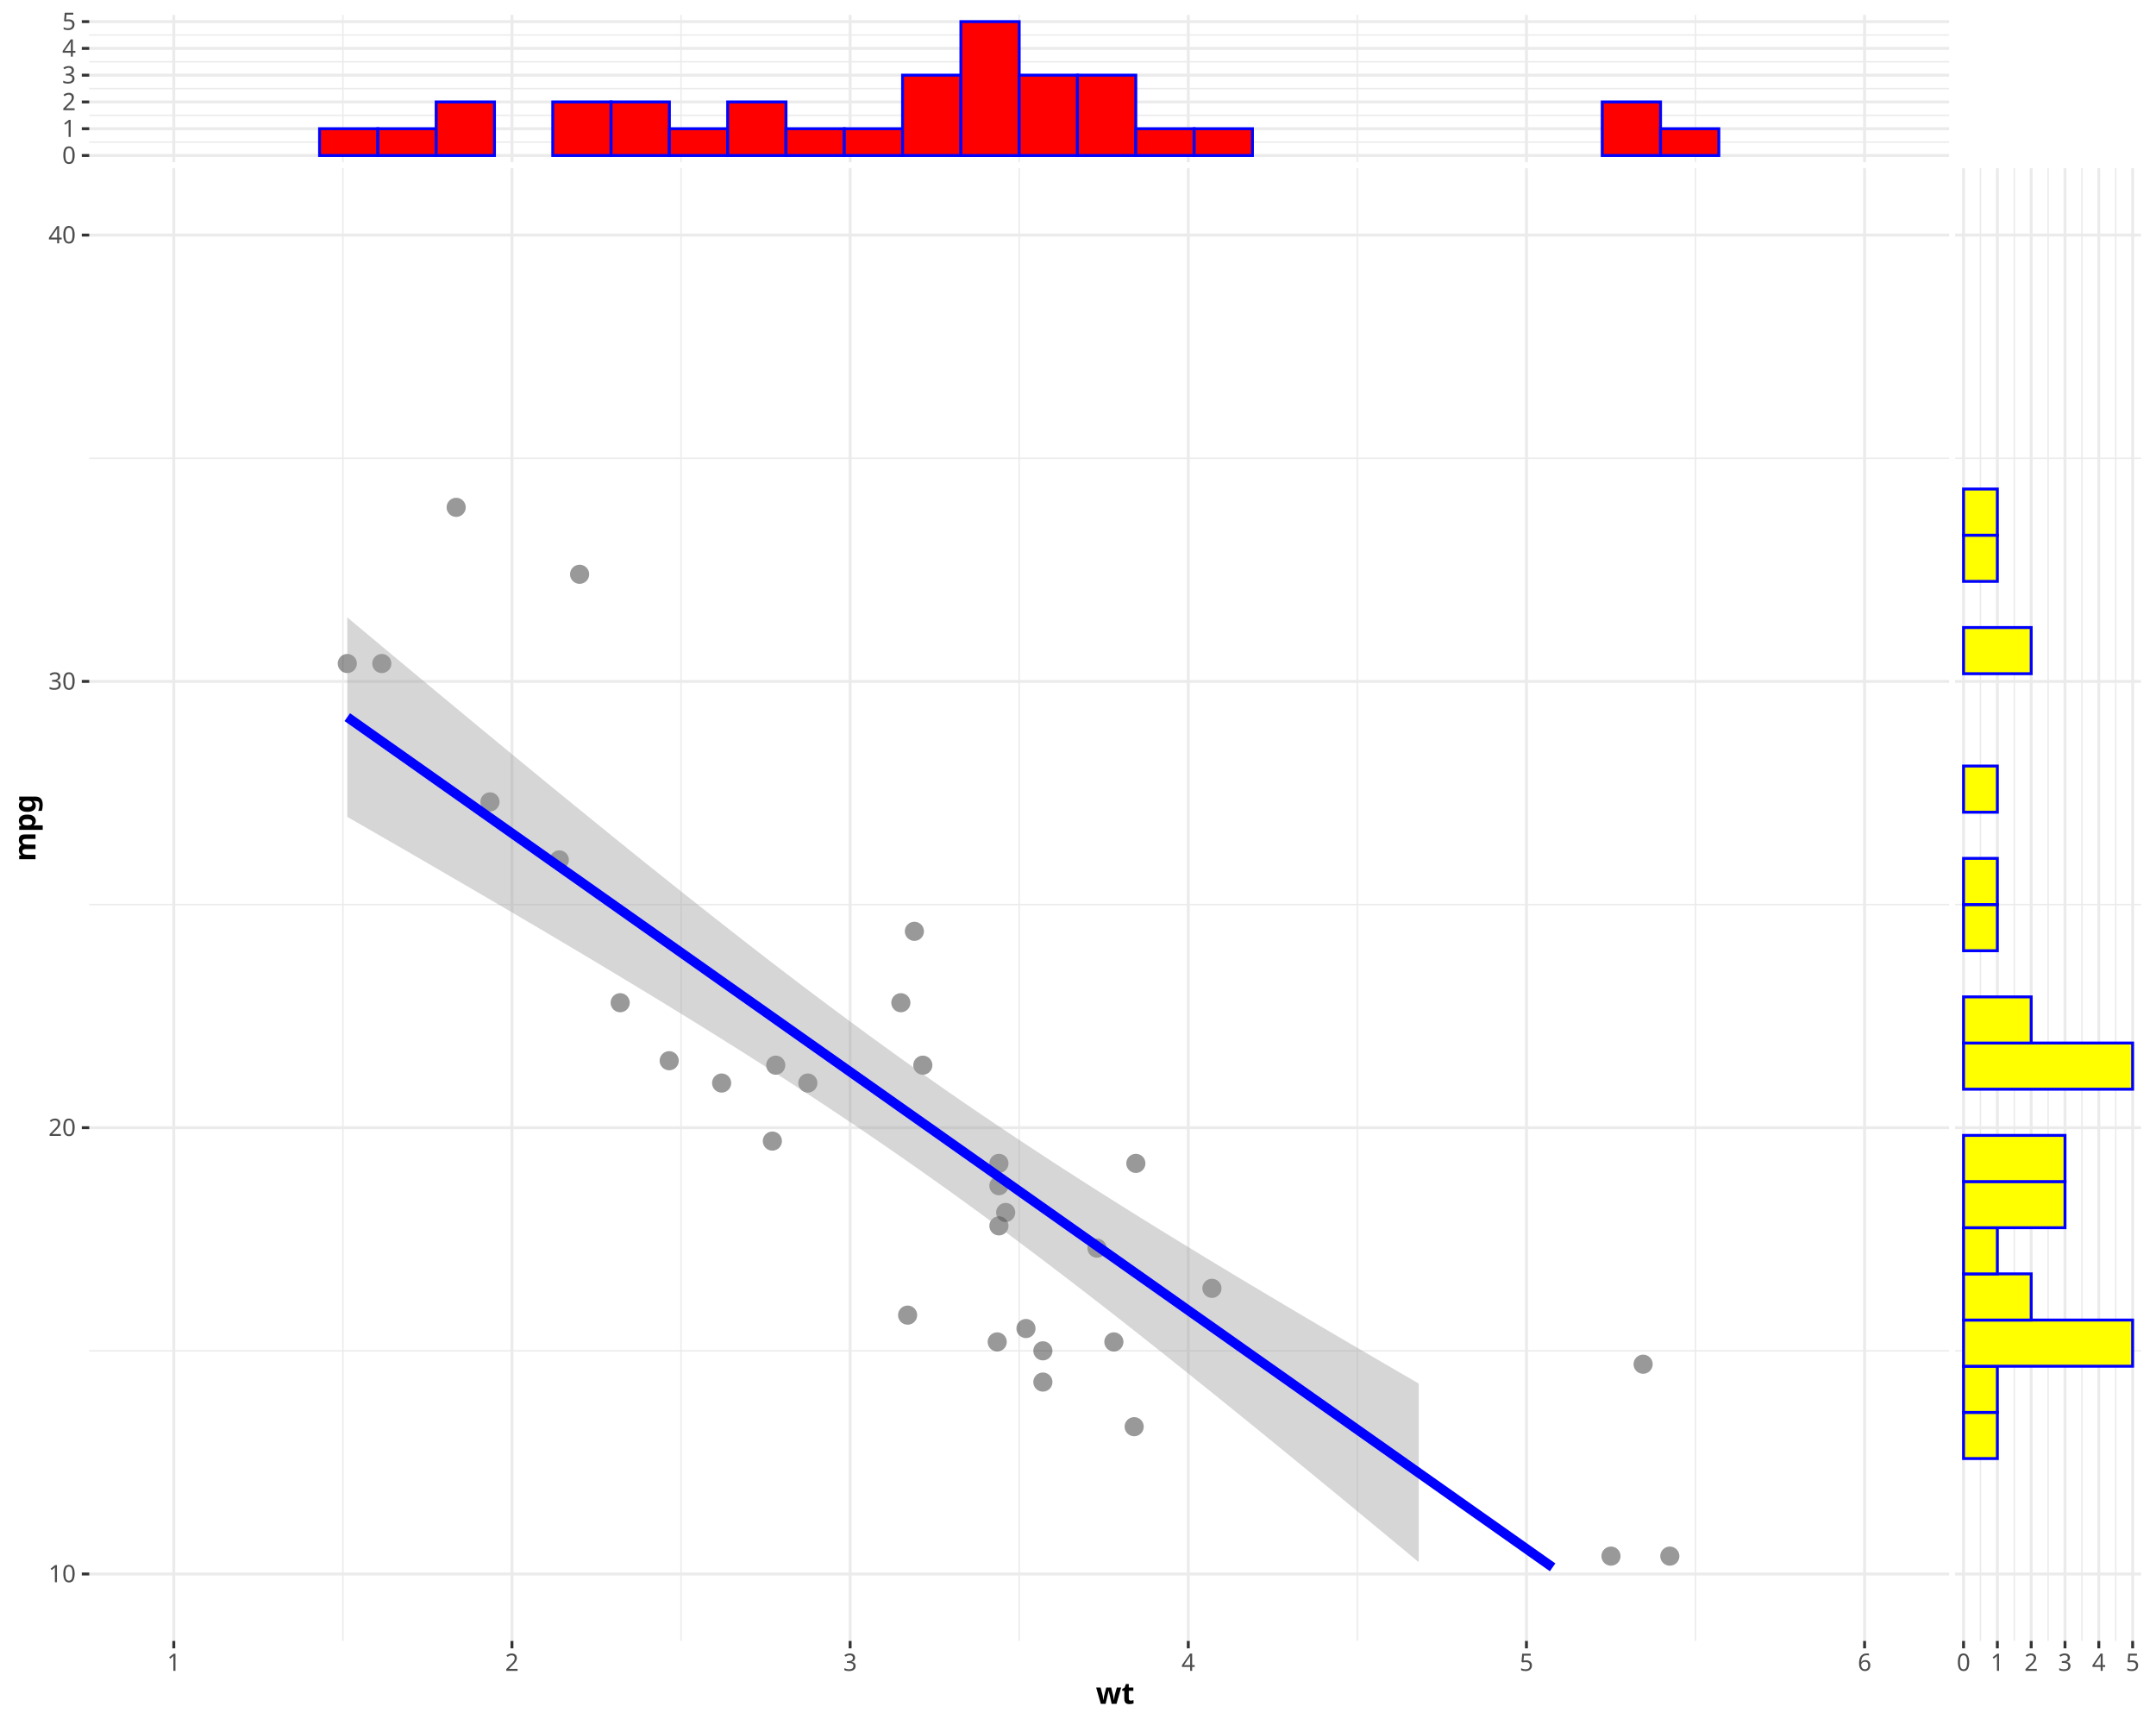
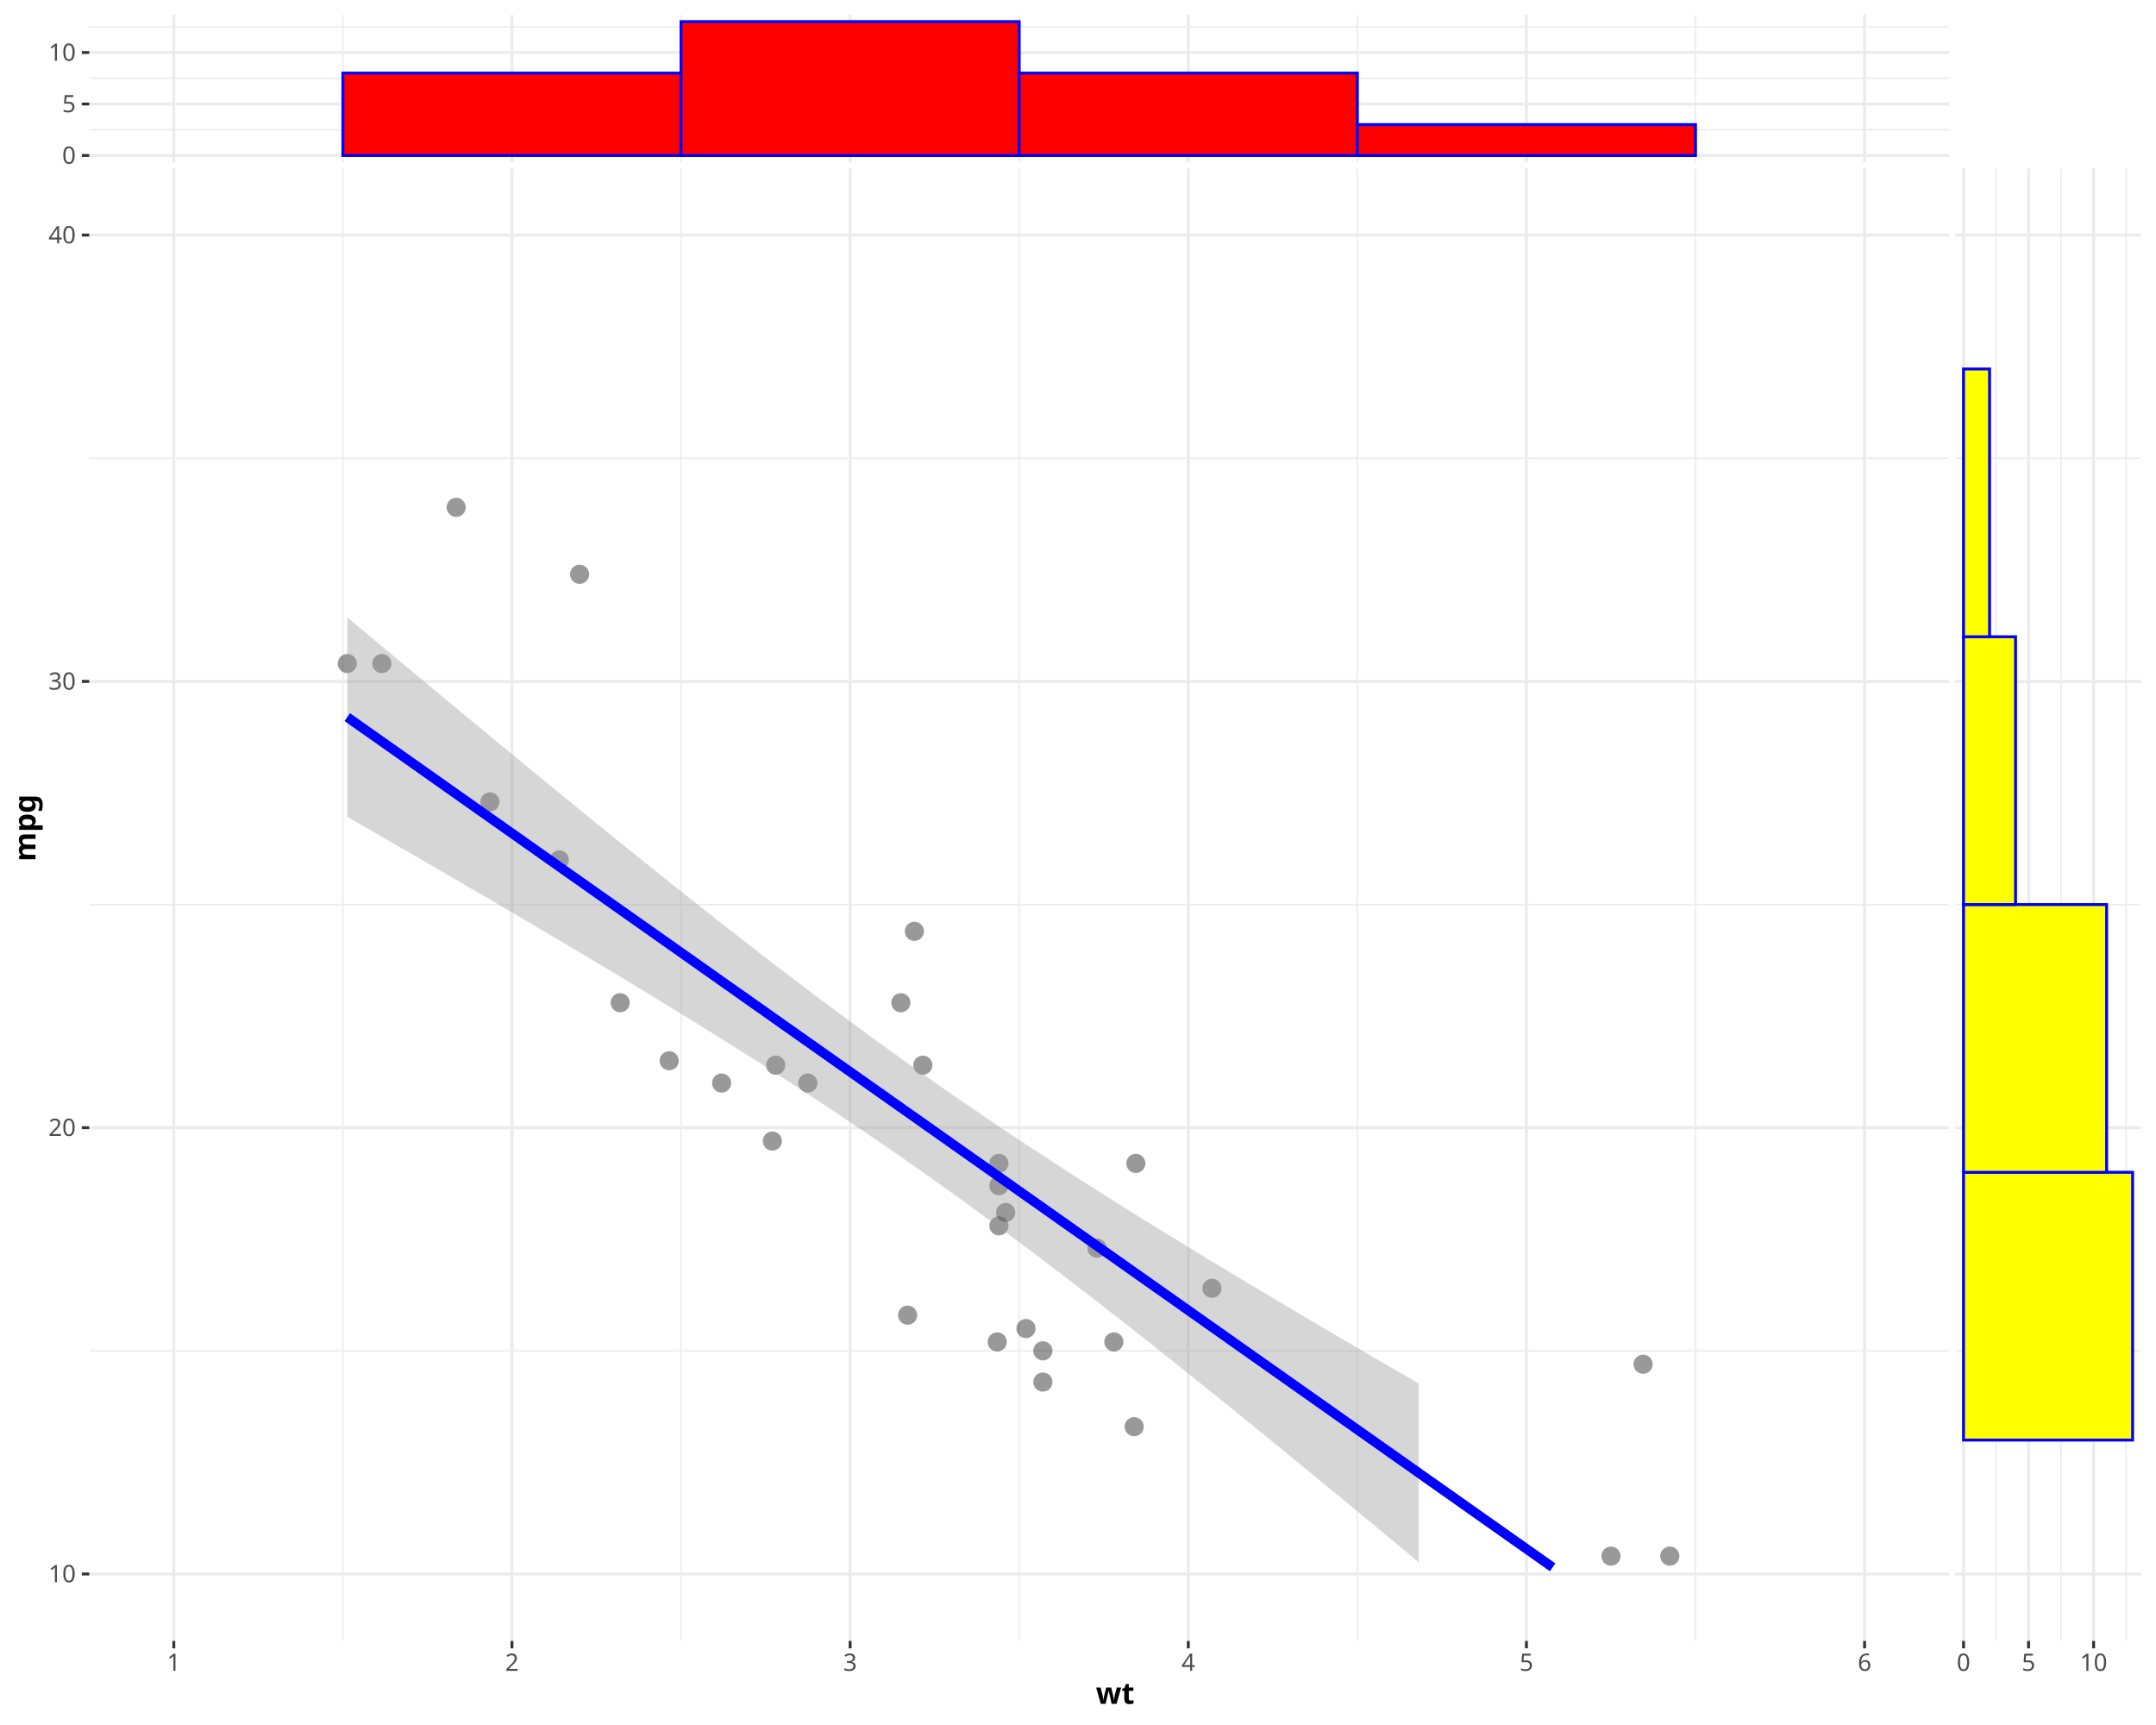
<svg xmlns="http://www.w3.org/2000/svg" class="svglite" data-engine-version="2.0" width="720.00pt" height="576.00pt" viewBox="0 0 720.00 576.00">
  <defs>
    <style type="text/css">
    .svglite line, .svglite polyline, .svglite polygon, .svglite path, .svglite rect, .svglite circle {
      fill: none;
      stroke: #000000;
      stroke-linecap: round;
      stroke-linejoin: round;
      stroke-miterlimit: 10.00;
    }
  </style>
  </defs>
  <rect width="100%" height="100%" style="stroke: none; fill: #FFFFFF;" />
  <defs>
    <clipPath id="cpMC4wMHw3MjAuMDB8MC4wMHw1NzYuMDA=">
      <rect x="0.00" y="0.00" width="720.00" height="576.00" />
    </clipPath>
  </defs>
  <g clip-path="url(#cpMC4wMHw3MjAuMDB8MC4wMHw1NzYuMDA=)">
    <rect x="0.00" y="0.00" width="720.00" height="576.00" style="stroke-width: 0.97; stroke: #FFFFFF; fill: #FFFFFF;" />
  </g>
  <defs>
    <clipPath id="cpMjkuODF8NjUwLjkyfDQuOTh8NTQuMTY=">
      <rect x="29.81" y="4.98" width="621.10" height="49.18" />
    </clipPath>
  </defs>
  <g clip-path="url(#cpMjkuODF8NjUwLjkyfDQuOTh8NTQuMTY=)">
    <rect x="29.81" y="4.98" width="621.10" height="49.18" style="stroke-width: 0.97; stroke: none; fill: #FFFFFF;" />
-     <polyline points="29.81,47.45 650.92,47.45 " style="stroke-width: 0.48; stroke: #EBEBEB; stroke-linecap: butt;" />
-     <polyline points="29.81,38.51 650.92,38.51 " style="stroke-width: 0.48; stroke: #EBEBEB; stroke-linecap: butt;" />
-     <polyline points="29.81,29.57 650.92,29.57 " style="stroke-width: 0.48; stroke: #EBEBEB; stroke-linecap: butt;" />
-     <polyline points="29.81,20.63 650.92,20.63 " style="stroke-width: 0.48; stroke: #EBEBEB; stroke-linecap: butt;" />
-     <polyline points="29.81,11.69 650.92,11.69 " style="stroke-width: 0.48; stroke: #EBEBEB; stroke-linecap: butt;" />
+     <polyline points="29.81,43.33 650.92,43.33 " style="stroke-width: 0.48; stroke: #EBEBEB; stroke-linecap: butt;" />
+     <polyline points="29.81,26.13 650.92,26.13 " style="stroke-width: 0.48; stroke: #EBEBEB; stroke-linecap: butt;" />
+     <polyline points="29.81,8.94 650.92,8.94 " style="stroke-width: 0.48; stroke: #EBEBEB; stroke-linecap: butt;" />
    <polyline points="114.51,54.16 114.51,4.98 " style="stroke-width: 0.48; stroke: #EBEBEB; stroke-linecap: butt;" />
    <polyline points="227.44,54.16 227.44,4.98 " style="stroke-width: 0.48; stroke: #EBEBEB; stroke-linecap: butt;" />
    <polyline points="340.36,54.16 340.36,4.98 " style="stroke-width: 0.48; stroke: #EBEBEB; stroke-linecap: butt;" />
    <polyline points="453.29,54.16 453.29,4.98 " style="stroke-width: 0.48; stroke: #EBEBEB; stroke-linecap: butt;" />
    <polyline points="566.22,54.16 566.22,4.98 " style="stroke-width: 0.48; stroke: #EBEBEB; stroke-linecap: butt;" />
    <polyline points="29.81,51.92 650.92,51.92 " style="stroke-width: 0.97; stroke: #EBEBEB; stroke-linecap: butt;" />
-     <polyline points="29.81,42.98 650.92,42.98 " style="stroke-width: 0.97; stroke: #EBEBEB; stroke-linecap: butt;" />
-     <polyline points="29.81,34.04 650.92,34.04 " style="stroke-width: 0.97; stroke: #EBEBEB; stroke-linecap: butt;" />
-     <polyline points="29.81,25.10 650.92,25.10 " style="stroke-width: 0.97; stroke: #EBEBEB; stroke-linecap: butt;" />
-     <polyline points="29.81,16.16 650.92,16.16 " style="stroke-width: 0.97; stroke: #EBEBEB; stroke-linecap: butt;" />
-     <polyline points="29.81,7.22 650.92,7.22 " style="stroke-width: 0.97; stroke: #EBEBEB; stroke-linecap: butt;" />
+     <polyline points="29.81,34.73 650.92,34.73 " style="stroke-width: 0.97; stroke: #EBEBEB; stroke-linecap: butt;" />
+     <polyline points="29.81,17.53 650.92,17.53 " style="stroke-width: 0.97; stroke: #EBEBEB; stroke-linecap: butt;" />
    <polyline points="58.04,54.16 58.04,4.98 " style="stroke-width: 0.97; stroke: #EBEBEB; stroke-linecap: butt;" />
    <polyline points="170.97,54.16 170.97,4.98 " style="stroke-width: 0.97; stroke: #EBEBEB; stroke-linecap: butt;" />
    <polyline points="283.90,54.16 283.90,4.98 " style="stroke-width: 0.97; stroke: #EBEBEB; stroke-linecap: butt;" />
    <polyline points="396.83,54.16 396.83,4.98 " style="stroke-width: 0.97; stroke: #EBEBEB; stroke-linecap: butt;" />
    <polyline points="509.76,54.16 509.76,4.98 " style="stroke-width: 0.97; stroke: #EBEBEB; stroke-linecap: butt;" />
    <polyline points="622.68,54.16 622.68,4.98 " style="stroke-width: 0.97; stroke: #EBEBEB; stroke-linecap: butt;" />
-     <rect x="67.78" y="51.92" width="19.47" height="0.00" style="stroke-width: 0.97; stroke: #0000FF; stroke-linecap: butt; stroke-linejoin: miter; fill: #FF0000;" />
-     <rect x="87.25" y="51.92" width="19.47" height="0.00" style="stroke-width: 0.97; stroke: #0000FF; stroke-linecap: butt; stroke-linejoin: miter; fill: #FF0000;" />
-     <rect x="106.72" y="42.98" width="19.47" height="8.94" style="stroke-width: 0.97; stroke: #0000FF; stroke-linecap: butt; stroke-linejoin: miter; fill: #FF0000;" />
-     <rect x="126.19" y="42.98" width="19.47" height="8.94" style="stroke-width: 0.97; stroke: #0000FF; stroke-linecap: butt; stroke-linejoin: miter; fill: #FF0000;" />
-     <rect x="145.66" y="34.04" width="19.47" height="17.88" style="stroke-width: 0.97; stroke: #0000FF; stroke-linecap: butt; stroke-linejoin: miter; fill: #FF0000;" />
-     <rect x="165.13" y="51.92" width="19.47" height="0.00" style="stroke-width: 0.97; stroke: #0000FF; stroke-linecap: butt; stroke-linejoin: miter; fill: #FF0000;" />
-     <rect x="184.60" y="34.04" width="19.47" height="17.88" style="stroke-width: 0.97; stroke: #0000FF; stroke-linecap: butt; stroke-linejoin: miter; fill: #FF0000;" />
-     <rect x="204.07" y="34.04" width="19.47" height="17.88" style="stroke-width: 0.97; stroke: #0000FF; stroke-linecap: butt; stroke-linejoin: miter; fill: #FF0000;" />
-     <rect x="223.54" y="42.98" width="19.47" height="8.94" style="stroke-width: 0.97; stroke: #0000FF; stroke-linecap: butt; stroke-linejoin: miter; fill: #FF0000;" />
-     <rect x="243.01" y="34.04" width="19.47" height="17.88" style="stroke-width: 0.97; stroke: #0000FF; stroke-linecap: butt; stroke-linejoin: miter; fill: #FF0000;" />
-     <rect x="262.48" y="42.98" width="19.47" height="8.94" style="stroke-width: 0.97; stroke: #0000FF; stroke-linecap: butt; stroke-linejoin: miter; fill: #FF0000;" />
-     <rect x="281.95" y="42.98" width="19.47" height="8.94" style="stroke-width: 0.97; stroke: #0000FF; stroke-linecap: butt; stroke-linejoin: miter; fill: #FF0000;" />
-     <rect x="301.42" y="25.10" width="19.47" height="26.82" style="stroke-width: 0.97; stroke: #0000FF; stroke-linecap: butt; stroke-linejoin: miter; fill: #FF0000;" />
-     <rect x="320.89" y="7.22" width="19.47" height="44.71" style="stroke-width: 0.97; stroke: #0000FF; stroke-linecap: butt; stroke-linejoin: miter; fill: #FF0000;" />
-     <rect x="340.36" y="25.10" width="19.47" height="26.82" style="stroke-width: 0.97; stroke: #0000FF; stroke-linecap: butt; stroke-linejoin: miter; fill: #FF0000;" />
-     <rect x="359.83" y="25.10" width="19.47" height="26.82" style="stroke-width: 0.97; stroke: #0000FF; stroke-linecap: butt; stroke-linejoin: miter; fill: #FF0000;" />
-     <rect x="379.30" y="42.98" width="19.47" height="8.94" style="stroke-width: 0.97; stroke: #0000FF; stroke-linecap: butt; stroke-linejoin: miter; fill: #FF0000;" />
-     <rect x="398.78" y="42.98" width="19.47" height="8.94" style="stroke-width: 0.97; stroke: #0000FF; stroke-linecap: butt; stroke-linejoin: miter; fill: #FF0000;" />
-     <rect x="418.25" y="51.92" width="19.47" height="0.00" style="stroke-width: 0.97; stroke: #0000FF; stroke-linecap: butt; stroke-linejoin: miter; fill: #FF0000;" />
-     <rect x="437.72" y="51.92" width="19.47" height="0.00" style="stroke-width: 0.97; stroke: #0000FF; stroke-linecap: butt; stroke-linejoin: miter; fill: #FF0000;" />
-     <rect x="457.19" y="51.92" width="19.47" height="0.00" style="stroke-width: 0.97; stroke: #0000FF; stroke-linecap: butt; stroke-linejoin: miter; fill: #FF0000;" />
-     <rect x="476.66" y="51.92" width="19.47" height="0.00" style="stroke-width: 0.97; stroke: #0000FF; stroke-linecap: butt; stroke-linejoin: miter; fill: #FF0000;" />
-     <rect x="496.13" y="51.92" width="19.47" height="0.00" style="stroke-width: 0.97; stroke: #0000FF; stroke-linecap: butt; stroke-linejoin: miter; fill: #FF0000;" />
-     <rect x="515.60" y="51.92" width="19.47" height="0.00" style="stroke-width: 0.97; stroke: #0000FF; stroke-linecap: butt; stroke-linejoin: miter; fill: #FF0000;" />
-     <rect x="535.07" y="34.04" width="19.47" height="17.88" style="stroke-width: 0.97; stroke: #0000FF; stroke-linecap: butt; stroke-linejoin: miter; fill: #FF0000;" />
-     <rect x="554.54" y="42.98" width="19.47" height="8.94" style="stroke-width: 0.97; stroke: #0000FF; stroke-linecap: butt; stroke-linejoin: miter; fill: #FF0000;" />
-     <rect x="574.01" y="51.92" width="19.47" height="0.00" style="stroke-width: 0.97; stroke: #0000FF; stroke-linecap: butt; stroke-linejoin: miter; fill: #FF0000;" />
-     <rect x="593.48" y="51.92" width="19.47" height="0.00" style="stroke-width: 0.97; stroke: #0000FF; stroke-linecap: butt; stroke-linejoin: miter; fill: #FF0000;" />
+     <rect x="114.51" y="24.41" width="112.93" height="27.51" style="stroke-width: 0.97; stroke: #0000FF; stroke-linecap: butt; stroke-linejoin: miter; fill: #FF0000;" />
+     <rect x="227.44" y="7.22" width="112.93" height="44.71" style="stroke-width: 0.97; stroke: #0000FF; stroke-linecap: butt; stroke-linejoin: miter; fill: #FF0000;" />
+     <rect x="340.36" y="24.41" width="112.93" height="27.51" style="stroke-width: 0.97; stroke: #0000FF; stroke-linecap: butt; stroke-linejoin: miter; fill: #FF0000;" />
+     <rect x="453.29" y="41.61" width="112.93" height="10.32" style="stroke-width: 0.97; stroke: #0000FF; stroke-linecap: butt; stroke-linejoin: miter; fill: #FF0000;" />
  </g>
  <g clip-path="url(#cpMC4wMHw3MjAuMDB8MC4wMHw1NzYuMDA=)">
</g>
  <defs>
    <clipPath id="cpMjkuODF8NjUwLjkyfDU2LjE1fDU0Ny45Mg==">
      <rect x="29.81" y="56.15" width="621.10" height="491.77" />
    </clipPath>
  </defs>
  <g clip-path="url(#cpMjkuODF8NjUwLjkyfDU2LjE1fDU0Ny45Mg==)">
    <rect x="29.81" y="56.15" width="621.10" height="491.77" style="stroke-width: 0.97; stroke: none; fill: #FFFFFF;" />
    <polyline points="29.81,451.06 650.92,451.06 " style="stroke-width: 0.48; stroke: #EBEBEB; stroke-linecap: butt;" />
    <polyline points="29.81,302.04 650.92,302.04 " style="stroke-width: 0.48; stroke: #EBEBEB; stroke-linecap: butt;" />
    <polyline points="29.81,153.01 650.92,153.01 " style="stroke-width: 0.48; stroke: #EBEBEB; stroke-linecap: butt;" />
    <polyline points="114.51,547.92 114.51,56.15 " style="stroke-width: 0.48; stroke: #EBEBEB; stroke-linecap: butt;" />
    <polyline points="227.44,547.92 227.44,56.15 " style="stroke-width: 0.48; stroke: #EBEBEB; stroke-linecap: butt;" />
    <polyline points="340.36,547.92 340.36,56.15 " style="stroke-width: 0.48; stroke: #EBEBEB; stroke-linecap: butt;" />
    <polyline points="453.29,547.92 453.29,56.15 " style="stroke-width: 0.48; stroke: #EBEBEB; stroke-linecap: butt;" />
    <polyline points="566.22,547.92 566.22,56.15 " style="stroke-width: 0.48; stroke: #EBEBEB; stroke-linecap: butt;" />
    <polyline points="29.81,525.57 650.92,525.57 " style="stroke-width: 0.97; stroke: #EBEBEB; stroke-linecap: butt;" />
    <polyline points="29.81,376.55 650.92,376.55 " style="stroke-width: 0.97; stroke: #EBEBEB; stroke-linecap: butt;" />
    <polyline points="29.81,227.53 650.92,227.53 " style="stroke-width: 0.97; stroke: #EBEBEB; stroke-linecap: butt;" />
    <polyline points="29.81,78.50 650.92,78.50 " style="stroke-width: 0.97; stroke: #EBEBEB; stroke-linecap: butt;" />
    <polyline points="58.04,547.92 58.04,56.15 " style="stroke-width: 0.97; stroke: #EBEBEB; stroke-linecap: butt;" />
    <polyline points="170.97,547.92 170.97,56.15 " style="stroke-width: 0.97; stroke: #EBEBEB; stroke-linecap: butt;" />
    <polyline points="283.90,547.92 283.90,56.15 " style="stroke-width: 0.97; stroke: #EBEBEB; stroke-linecap: butt;" />
    <polyline points="396.83,547.92 396.83,56.15 " style="stroke-width: 0.97; stroke: #EBEBEB; stroke-linecap: butt;" />
    <polyline points="509.76,547.92 509.76,56.15 " style="stroke-width: 0.97; stroke: #EBEBEB; stroke-linecap: butt;" />
    <polyline points="622.68,547.92 622.68,56.15 " style="stroke-width: 0.97; stroke: #EBEBEB; stroke-linecap: butt;" />
    <circle cx="240.99" cy="361.64" r="3.20" style="stroke-width: 0.00; stroke: #000000; stroke-opacity: 0.40; fill: #000000; fill-opacity: 0.40;" />
    <circle cx="269.78" cy="361.64" r="3.20" style="stroke-width: 0.00; stroke: #000000; stroke-opacity: 0.40; fill: #000000; fill-opacity: 0.40;" />
    <circle cx="207.11" cy="334.82" r="3.20" style="stroke-width: 0.00; stroke: #000000; stroke-opacity: 0.40; fill: #000000; fill-opacity: 0.40;" />
    <circle cx="308.18" cy="355.68" r="3.20" style="stroke-width: 0.00; stroke: #000000; stroke-opacity: 0.40; fill: #000000; fill-opacity: 0.40;" />
    <circle cx="333.59" cy="395.92" r="3.20" style="stroke-width: 0.00; stroke: #000000; stroke-opacity: 0.40; fill: #000000; fill-opacity: 0.40;" />
    <circle cx="335.85" cy="404.86" r="3.20" style="stroke-width: 0.00; stroke: #000000; stroke-opacity: 0.40; fill: #000000; fill-opacity: 0.40;" />
    <circle cx="348.27" cy="461.49" r="3.20" style="stroke-width: 0.00; stroke: #000000; stroke-opacity: 0.40; fill: #000000; fill-opacity: 0.40;" />
    <circle cx="305.36" cy="310.98" r="3.20" style="stroke-width: 0.00; stroke: #000000; stroke-opacity: 0.40; fill: #000000; fill-opacity: 0.40;" />
    <circle cx="300.84" cy="334.82" r="3.20" style="stroke-width: 0.00; stroke: #000000; stroke-opacity: 0.40; fill: #000000; fill-opacity: 0.40;" />
    <circle cx="333.59" cy="388.47" r="3.20" style="stroke-width: 0.00; stroke: #000000; stroke-opacity: 0.40; fill: #000000; fill-opacity: 0.40;" />
    <circle cx="333.59" cy="409.33" r="3.20" style="stroke-width: 0.00; stroke: #000000; stroke-opacity: 0.40; fill: #000000; fill-opacity: 0.40;" />
    <circle cx="404.73" cy="430.19" r="3.20" style="stroke-width: 0.00; stroke: #000000; stroke-opacity: 0.40; fill: #000000; fill-opacity: 0.40;" />
    <circle cx="366.34" cy="416.78" r="3.20" style="stroke-width: 0.00; stroke: #000000; stroke-opacity: 0.40; fill: #000000; fill-opacity: 0.40;" />
    <circle cx="371.98" cy="448.08" r="3.20" style="stroke-width: 0.00; stroke: #000000; stroke-opacity: 0.40; fill: #000000; fill-opacity: 0.40;" />
    <circle cx="537.99" cy="519.61" r="3.20" style="stroke-width: 0.00; stroke: #000000; stroke-opacity: 0.40; fill: #000000; fill-opacity: 0.40;" />
    <circle cx="557.64" cy="519.61" r="3.20" style="stroke-width: 0.00; stroke: #000000; stroke-opacity: 0.40; fill: #000000; fill-opacity: 0.40;" />
    <circle cx="548.72" cy="455.53" r="3.20" style="stroke-width: 0.00; stroke: #000000; stroke-opacity: 0.40; fill: #000000; fill-opacity: 0.40;" />
    <circle cx="193.56" cy="191.76" r="3.20" style="stroke-width: 0.00; stroke: #000000; stroke-opacity: 0.40; fill: #000000; fill-opacity: 0.40;" />
    <circle cx="127.50" cy="221.56" r="3.20" style="stroke-width: 0.00; stroke: #000000; stroke-opacity: 0.40; fill: #000000; fill-opacity: 0.40;" />
    <circle cx="152.34" cy="169.41" r="3.20" style="stroke-width: 0.00; stroke: #000000; stroke-opacity: 0.40; fill: #000000; fill-opacity: 0.40;" />
    <circle cx="223.48" cy="354.19" r="3.20" style="stroke-width: 0.00; stroke: #000000; stroke-opacity: 0.40; fill: #000000; fill-opacity: 0.40;" />
    <circle cx="342.62" cy="443.61" r="3.20" style="stroke-width: 0.00; stroke: #000000; stroke-opacity: 0.40; fill: #000000; fill-opacity: 0.40;" />
    <circle cx="333.02" cy="448.08" r="3.20" style="stroke-width: 0.00; stroke: #000000; stroke-opacity: 0.40; fill: #000000; fill-opacity: 0.40;" />
    <circle cx="378.76" cy="476.39" r="3.20" style="stroke-width: 0.00; stroke: #000000; stroke-opacity: 0.40; fill: #000000; fill-opacity: 0.40;" />
    <circle cx="379.32" cy="388.47" r="3.20" style="stroke-width: 0.00; stroke: #000000; stroke-opacity: 0.40; fill: #000000; fill-opacity: 0.40;" />
    <circle cx="163.63" cy="267.76" r="3.20" style="stroke-width: 0.00; stroke: #000000; stroke-opacity: 0.40; fill: #000000; fill-opacity: 0.40;" />
    <circle cx="186.78" cy="287.13" r="3.20" style="stroke-width: 0.00; stroke: #000000; stroke-opacity: 0.40; fill: #000000; fill-opacity: 0.40;" />
    <circle cx="115.98" cy="221.56" r="3.20" style="stroke-width: 0.00; stroke: #000000; stroke-opacity: 0.40; fill: #000000; fill-opacity: 0.40;" />
    <circle cx="303.10" cy="439.14" r="3.20" style="stroke-width: 0.00; stroke: #000000; stroke-opacity: 0.40; fill: #000000; fill-opacity: 0.40;" />
    <circle cx="257.93" cy="381.02" r="3.20" style="stroke-width: 0.00; stroke: #000000; stroke-opacity: 0.40; fill: #000000; fill-opacity: 0.40;" />
    <circle cx="348.27" cy="451.06" r="3.20" style="stroke-width: 0.00; stroke: #000000; stroke-opacity: 0.40; fill: #000000; fill-opacity: 0.40;" />
    <circle cx="259.06" cy="355.68" r="3.20" style="stroke-width: 0.00; stroke: #000000; stroke-opacity: 0.40; fill: #000000; fill-opacity: 0.40;" />
    <polygon points="115.98,206.15 121.57,210.83 127.16,215.50 132.75,220.16 138.34,224.81 143.93,229.46 149.52,234.10 155.11,238.74 160.70,243.36 166.29,247.98 171.88,252.59 177.47,257.18 183.06,261.77 188.65,266.34 194.25,270.90 199.84,275.45 205.43,279.98 211.02,284.49 216.61,288.99 222.20,293.46 227.79,297.92 233.38,302.35 238.97,306.76 244.56,311.14 250.15,315.50 255.74,319.83 261.33,324.12 266.92,328.38 272.51,332.61 278.11,336.79 283.70,340.94 289.29,345.05 294.88,349.12 300.47,353.15 306.06,357.13 311.65,361.07 317.24,364.97 322.83,368.82 328.42,372.63 334.01,376.40 339.60,380.13 345.19,383.82 350.78,387.48 356.37,391.10 361.96,394.68 367.56,398.24 373.15,401.77 378.74,405.27 384.33,408.74 389.92,412.19 395.51,415.61 401.10,419.02 406.69,422.41 412.28,425.78 417.87,429.13 423.46,432.47 429.05,435.79 434.64,439.10 440.23,442.40 445.82,445.69 451.42,448.97 457.01,452.23 462.60,455.49 468.19,458.74 473.78,461.99 473.78,521.63 468.19,516.98 462.60,512.35 457.01,507.72 451.42,503.10 445.82,498.49 440.23,493.90 434.64,489.31 429.05,484.74 423.46,480.17 417.87,475.63 412.28,471.09 406.69,466.58 401.10,462.08 395.51,457.60 389.92,453.14 384.33,448.70 378.74,444.29 373.15,439.90 367.56,435.54 361.96,431.21 356.37,426.91 350.78,422.65 345.19,418.42 339.60,414.22 334.01,410.07 328.42,405.95 322.83,401.88 317.24,397.85 311.65,393.86 306.06,389.91 300.47,386.01 294.88,382.15 289.29,378.33 283.70,374.55 278.11,370.82 272.51,367.12 266.92,363.46 261.33,359.84 255.74,356.24 250.15,352.68 244.56,349.15 238.97,345.65 233.38,342.17 227.79,338.72 222.20,335.29 216.61,331.88 211.02,328.49 205.43,325.12 199.84,321.76 194.25,318.42 188.65,315.10 183.06,311.78 177.47,308.48 171.88,305.19 166.29,301.92 160.70,298.65 155.11,295.39 149.52,292.14 143.93,288.89 138.34,285.65 132.75,282.42 127.16,279.20 121.57,275.98 115.98,272.77 " style="stroke-width: 0.00; stroke: none; stroke-linecap: butt; fill: #999999; fill-opacity: 0.40;" />
    <polyline points="115.98,206.15 121.57,210.83 127.16,215.50 132.75,220.16 138.34,224.81 143.93,229.46 149.52,234.10 155.11,238.74 160.70,243.36 166.29,247.98 171.88,252.59 177.47,257.18 183.06,261.77 188.65,266.34 194.25,270.90 199.84,275.45 205.43,279.98 211.02,284.49 216.61,288.99 222.20,293.46 227.79,297.92 233.38,302.35 238.97,306.76 244.56,311.14 250.15,315.50 255.74,319.83 261.33,324.12 266.92,328.38 272.51,332.61 278.11,336.79 283.70,340.94 289.29,345.05 294.88,349.12 300.47,353.15 306.06,357.13 311.65,361.07 317.24,364.97 322.83,368.82 328.42,372.63 334.01,376.40 339.60,380.13 345.19,383.82 350.78,387.48 356.37,391.10 361.96,394.68 367.56,398.24 373.15,401.77 378.74,405.27 384.33,408.74 389.92,412.19 395.51,415.61 401.10,419.02 406.69,422.41 412.28,425.78 417.87,429.13 423.46,432.47 429.05,435.79 434.64,439.10 440.23,442.40 445.82,445.69 451.42,448.97 457.01,452.23 462.60,455.49 468.19,458.74 473.78,461.99 " style="stroke-width: 3.20; stroke: none; stroke-linecap: butt;" />
    <polyline points="473.78,521.63 468.19,516.98 462.60,512.35 457.01,507.72 451.42,503.10 445.82,498.49 440.23,493.90 434.64,489.31 429.05,484.74 423.46,480.17 417.87,475.63 412.28,471.09 406.69,466.58 401.10,462.08 395.51,457.60 389.92,453.14 384.33,448.70 378.74,444.29 373.15,439.90 367.56,435.54 361.96,431.21 356.37,426.91 350.78,422.65 345.19,418.42 339.60,414.22 334.01,410.07 328.42,405.95 322.83,401.88 317.24,397.85 311.65,393.86 306.06,389.91 300.47,386.01 294.88,382.15 289.29,378.33 283.70,374.55 278.11,370.82 272.51,367.12 266.92,363.46 261.33,359.84 255.74,356.24 250.15,352.68 244.56,349.15 238.97,345.65 233.38,342.17 227.79,338.72 222.20,335.29 216.61,331.88 211.02,328.49 205.43,325.12 199.84,321.76 194.25,318.42 188.65,315.10 183.06,311.78 177.47,308.48 171.88,305.19 166.29,301.92 160.70,298.65 155.11,295.39 149.52,292.14 143.93,288.89 138.34,285.65 132.75,282.42 127.16,279.20 121.57,275.98 115.98,272.77 " style="stroke-width: 3.20; stroke: none; stroke-linecap: butt;" />
    <polyline points="115.98,239.46 121.57,243.41 127.16,247.35 132.75,251.29 138.34,255.23 143.93,259.18 149.52,263.12 155.11,267.06 160.70,271.01 166.29,274.95 171.88,278.89 177.47,282.83 183.06,286.78 188.65,290.72 194.25,294.66 199.84,298.61 205.43,302.55 211.02,306.49 216.61,310.43 222.20,314.38 227.79,318.32 233.38,322.26 238.97,326.21 244.56,330.15 250.15,334.09 255.74,338.03 261.33,341.98 266.92,345.92 272.51,349.86 278.11,353.81 283.70,357.75 289.29,361.69 294.88,365.63 300.47,369.58 306.06,373.52 311.65,377.46 317.24,381.41 322.83,385.35 328.42,389.29 334.01,393.23 339.60,397.18 345.19,401.12 350.78,405.06 356.37,409.01 361.96,412.95 367.56,416.89 373.15,420.83 378.74,424.78 384.33,428.72 389.92,432.66 395.51,436.61 401.10,440.55 406.69,444.49 412.28,448.44 417.87,452.38 423.46,456.32 429.05,460.26 434.64,464.21 440.23,468.15 445.82,472.09 451.42,476.04 457.01,479.98 462.60,483.92 468.19,487.86 473.78,491.81 479.37,495.75 484.96,499.69 490.55,503.64 496.14,507.58 501.73,511.52 507.32,515.46 512.91,519.41 518.50,523.35 " style="stroke-width: 3.20; stroke: #0000FF; stroke-linecap: butt;" />
  </g>
  <g clip-path="url(#cpMC4wMHw3MjAuMDB8MC4wMHw1NzYuMDA=)">
</g>
  <defs>
    <clipPath id="cpNjUyLjkxfDcxNS4wMnw0Ljk4fDU0LjE2">
      <rect x="652.91" y="4.98" width="62.11" height="49.18" />
    </clipPath>
  </defs>
  <g clip-path="url(#cpNjUyLjkxfDcxNS4wMnw0Ljk4fDU0LjE2)">
</g>
  <g clip-path="url(#cpMC4wMHw3MjAuMDB8MC4wMHw1NzYuMDA=)">
</g>
  <defs>
    <clipPath id="cpNjUyLjkxfDcxNS4wMnw1Ni4xNXw1NDcuOTI=">
      <rect x="652.91" y="56.15" width="62.11" height="491.77" />
    </clipPath>
  </defs>
  <g clip-path="url(#cpNjUyLjkxfDcxNS4wMnw1Ni4xNXw1NDcuOTI=)">
    <rect x="652.91" y="56.15" width="62.11" height="491.77" style="stroke-width: 0.97; stroke: none; fill: #FFFFFF;" />
    <polyline points="652.91,451.06 715.02,451.06 " style="stroke-width: 0.48; stroke: #EBEBEB; stroke-linecap: butt;" />
    <polyline points="652.91,302.04 715.02,302.04 " style="stroke-width: 0.48; stroke: #EBEBEB; stroke-linecap: butt;" />
    <polyline points="652.91,153.01 715.02,153.01 " style="stroke-width: 0.48; stroke: #EBEBEB; stroke-linecap: butt;" />
-     <polyline points="661.38,547.92 661.38,56.15 " style="stroke-width: 0.48; stroke: #EBEBEB; stroke-linecap: butt;" />
-     <polyline points="672.67,547.92 672.67,56.15 " style="stroke-width: 0.48; stroke: #EBEBEB; stroke-linecap: butt;" />
-     <polyline points="683.96,547.92 683.96,56.15 " style="stroke-width: 0.48; stroke: #EBEBEB; stroke-linecap: butt;" />
-     <polyline points="695.26,547.92 695.26,56.15 " style="stroke-width: 0.48; stroke: #EBEBEB; stroke-linecap: butt;" />
-     <polyline points="706.55,547.92 706.55,56.15 " style="stroke-width: 0.48; stroke: #EBEBEB; stroke-linecap: butt;" />
+     <polyline points="666.59,547.92 666.59,56.15 " style="stroke-width: 0.48; stroke: #EBEBEB; stroke-linecap: butt;" />
+     <polyline points="688.31,547.92 688.31,56.15 " style="stroke-width: 0.48; stroke: #EBEBEB; stroke-linecap: butt;" />
+     <polyline points="710.02,547.92 710.02,56.15 " style="stroke-width: 0.48; stroke: #EBEBEB; stroke-linecap: butt;" />
    <polyline points="652.91,525.57 715.02,525.57 " style="stroke-width: 0.97; stroke: #EBEBEB; stroke-linecap: butt;" />
    <polyline points="652.91,376.55 715.02,376.55 " style="stroke-width: 0.97; stroke: #EBEBEB; stroke-linecap: butt;" />
    <polyline points="652.91,227.53 715.02,227.53 " style="stroke-width: 0.97; stroke: #EBEBEB; stroke-linecap: butt;" />
    <polyline points="652.91,78.50 715.02,78.50 " style="stroke-width: 0.97; stroke: #EBEBEB; stroke-linecap: butt;" />
    <polyline points="655.73,547.92 655.73,56.15 " style="stroke-width: 0.97; stroke: #EBEBEB; stroke-linecap: butt;" />
-     <polyline points="667.02,547.92 667.02,56.15 " style="stroke-width: 0.97; stroke: #EBEBEB; stroke-linecap: butt;" />
-     <polyline points="678.32,547.92 678.32,56.15 " style="stroke-width: 0.97; stroke: #EBEBEB; stroke-linecap: butt;" />
-     <polyline points="689.61,547.92 689.61,56.15 " style="stroke-width: 0.97; stroke: #EBEBEB; stroke-linecap: butt;" />
-     <polyline points="700.90,547.92 700.90,56.15 " style="stroke-width: 0.97; stroke: #EBEBEB; stroke-linecap: butt;" />
-     <polyline points="712.20,547.92 712.20,56.15 " style="stroke-width: 0.97; stroke: #EBEBEB; stroke-linecap: butt;" />
-     <rect x="655.73" y="502.44" width="0.00" height="15.42" style="stroke-width: 0.97; stroke: #0000FF; stroke-linecap: butt; stroke-linejoin: miter; fill: #FFFF00;" />
-     <rect x="655.73" y="487.03" width="0.00" height="15.42" style="stroke-width: 0.97; stroke: #0000FF; stroke-linecap: butt; stroke-linejoin: miter; fill: #FFFF00;" />
-     <rect x="655.73" y="471.61" width="11.29" height="15.42" style="stroke-width: 0.97; stroke: #0000FF; stroke-linecap: butt; stroke-linejoin: miter; fill: #FFFF00;" />
-     <rect x="655.73" y="456.20" width="11.29" height="15.42" style="stroke-width: 0.97; stroke: #0000FF; stroke-linecap: butt; stroke-linejoin: miter; fill: #FFFF00;" />
-     <rect x="655.73" y="440.78" width="56.46" height="15.42" style="stroke-width: 0.97; stroke: #0000FF; stroke-linecap: butt; stroke-linejoin: miter; fill: #FFFF00;" />
-     <rect x="655.73" y="425.36" width="22.59" height="15.42" style="stroke-width: 0.97; stroke: #0000FF; stroke-linecap: butt; stroke-linejoin: miter; fill: #FFFF00;" />
-     <rect x="655.73" y="409.95" width="11.29" height="15.42" style="stroke-width: 0.97; stroke: #0000FF; stroke-linecap: butt; stroke-linejoin: miter; fill: #FFFF00;" />
-     <rect x="655.73" y="394.53" width="33.88" height="15.42" style="stroke-width: 0.97; stroke: #0000FF; stroke-linecap: butt; stroke-linejoin: miter; fill: #FFFF00;" />
-     <rect x="655.73" y="379.12" width="33.88" height="15.42" style="stroke-width: 0.97; stroke: #0000FF; stroke-linecap: butt; stroke-linejoin: miter; fill: #FFFF00;" />
-     <rect x="655.73" y="363.70" width="0.00" height="15.42" style="stroke-width: 0.97; stroke: #0000FF; stroke-linecap: butt; stroke-linejoin: miter; fill: #FFFF00;" />
-     <rect x="655.73" y="348.28" width="56.46" height="15.42" style="stroke-width: 0.97; stroke: #0000FF; stroke-linecap: butt; stroke-linejoin: miter; fill: #FFFF00;" />
-     <rect x="655.73" y="332.87" width="22.59" height="15.42" style="stroke-width: 0.97; stroke: #0000FF; stroke-linecap: butt; stroke-linejoin: miter; fill: #FFFF00;" />
-     <rect x="655.73" y="317.45" width="0.00" height="15.42" style="stroke-width: 0.97; stroke: #0000FF; stroke-linecap: butt; stroke-linejoin: miter; fill: #FFFF00;" />
-     <rect x="655.73" y="302.04" width="11.29" height="15.42" style="stroke-width: 0.97; stroke: #0000FF; stroke-linecap: butt; stroke-linejoin: miter; fill: #FFFF00;" />
-     <rect x="655.73" y="286.62" width="11.29" height="15.42" style="stroke-width: 0.97; stroke: #0000FF; stroke-linecap: butt; stroke-linejoin: miter; fill: #FFFF00;" />
-     <rect x="655.73" y="271.20" width="0.00" height="15.42" style="stroke-width: 0.97; stroke: #0000FF; stroke-linecap: butt; stroke-linejoin: miter; fill: #FFFF00;" />
-     <rect x="655.73" y="255.79" width="11.29" height="15.42" style="stroke-width: 0.97; stroke: #0000FF; stroke-linecap: butt; stroke-linejoin: miter; fill: #FFFF00;" />
-     <rect x="655.73" y="240.37" width="0.00" height="15.42" style="stroke-width: 0.97; stroke: #0000FF; stroke-linecap: butt; stroke-linejoin: miter; fill: #FFFF00;" />
-     <rect x="655.73" y="224.96" width="0.00" height="15.42" style="stroke-width: 0.97; stroke: #0000FF; stroke-linecap: butt; stroke-linejoin: miter; fill: #FFFF00;" />
-     <rect x="655.73" y="209.54" width="22.59" height="15.42" style="stroke-width: 0.97; stroke: #0000FF; stroke-linecap: butt; stroke-linejoin: miter; fill: #FFFF00;" />
-     <rect x="655.73" y="194.12" width="0.00" height="15.42" style="stroke-width: 0.97; stroke: #0000FF; stroke-linecap: butt; stroke-linejoin: miter; fill: #FFFF00;" />
-     <rect x="655.73" y="178.71" width="11.29" height="15.42" style="stroke-width: 0.97; stroke: #0000FF; stroke-linecap: butt; stroke-linejoin: miter; fill: #FFFF00;" />
-     <rect x="655.73" y="163.29" width="11.29" height="15.42" style="stroke-width: 0.97; stroke: #0000FF; stroke-linecap: butt; stroke-linejoin: miter; fill: #FFFF00;" />
-     <rect x="655.73" y="147.88" width="0.00" height="15.42" style="stroke-width: 0.97; stroke: #0000FF; stroke-linecap: butt; stroke-linejoin: miter; fill: #FFFF00;" />
-     <rect x="655.73" y="132.46" width="0.00" height="15.42" style="stroke-width: 0.97; stroke: #0000FF; stroke-linecap: butt; stroke-linejoin: miter; fill: #FFFF00;" />
-     <rect x="655.73" y="117.04" width="0.00" height="15.42" style="stroke-width: 0.97; stroke: #0000FF; stroke-linecap: butt; stroke-linejoin: miter; fill: #FFFF00;" />
-     <rect x="655.73" y="101.63" width="0.00" height="15.42" style="stroke-width: 0.97; stroke: #0000FF; stroke-linecap: butt; stroke-linejoin: miter; fill: #FFFF00;" />
-     <rect x="655.73" y="86.21" width="0.00" height="15.42" style="stroke-width: 0.97; stroke: #0000FF; stroke-linecap: butt; stroke-linejoin: miter; fill: #FFFF00;" />
+     <polyline points="677.45,547.92 677.45,56.15 " style="stroke-width: 0.97; stroke: #EBEBEB; stroke-linecap: butt;" />
+     <polyline points="699.17,547.92 699.17,56.15 " style="stroke-width: 0.97; stroke: #EBEBEB; stroke-linecap: butt;" />
+     <rect x="655.73" y="391.45" width="56.46" height="89.41" style="stroke-width: 0.97; stroke: #0000FF; stroke-linecap: butt; stroke-linejoin: miter; fill: #FFFF00;" />
+     <rect x="655.73" y="302.04" width="47.78" height="89.41" style="stroke-width: 0.97; stroke: #0000FF; stroke-linecap: butt; stroke-linejoin: miter; fill: #FFFF00;" />
+     <rect x="655.73" y="212.62" width="17.37" height="89.41" style="stroke-width: 0.97; stroke: #0000FF; stroke-linecap: butt; stroke-linejoin: miter; fill: #FFFF00;" />
+     <rect x="655.73" y="123.21" width="8.69" height="89.41" style="stroke-width: 0.97; stroke: #0000FF; stroke-linecap: butt; stroke-linejoin: miter; fill: #FFFF00;" />
  </g>
  <g clip-path="url(#cpMC4wMHw3MjAuMDB8MC4wMHw1NzYuMDA=)">
    <polyline points="58.04,550.41 58.04,547.92 " style="stroke-width: 0.97; stroke: #333333; stroke-linecap: butt;" />
    <polyline points="170.97,550.41 170.97,547.92 " style="stroke-width: 0.97; stroke: #333333; stroke-linecap: butt;" />
    <polyline points="283.90,550.41 283.90,547.92 " style="stroke-width: 0.97; stroke: #333333; stroke-linecap: butt;" />
    <polyline points="396.83,550.41 396.83,547.92 " style="stroke-width: 0.97; stroke: #333333; stroke-linecap: butt;" />
    <polyline points="509.76,550.41 509.76,547.92 " style="stroke-width: 0.97; stroke: #333333; stroke-linecap: butt;" />
    <polyline points="622.68,550.41 622.68,547.92 " style="stroke-width: 0.97; stroke: #333333; stroke-linecap: butt;" />
    <text x="58.04" y="557.91" text-anchor="middle" style="font-size: 8.00px; fill: #4D4D4D; font-family: sans;" textLength="4.45px" lengthAdjust="spacingAndGlyphs">1</text>
    <text x="170.97" y="557.91" text-anchor="middle" style="font-size: 8.00px; fill: #4D4D4D; font-family: sans;" textLength="4.45px" lengthAdjust="spacingAndGlyphs">2</text>
    <text x="283.90" y="557.91" text-anchor="middle" style="font-size: 8.00px; fill: #4D4D4D; font-family: sans;" textLength="4.45px" lengthAdjust="spacingAndGlyphs">3</text>
    <text x="396.83" y="557.91" text-anchor="middle" style="font-size: 8.00px; fill: #4D4D4D; font-family: sans;" textLength="4.45px" lengthAdjust="spacingAndGlyphs">4</text>
    <text x="509.76" y="557.91" text-anchor="middle" style="font-size: 8.00px; fill: #4D4D4D; font-family: sans;" textLength="4.45px" lengthAdjust="spacingAndGlyphs">5</text>
    <text x="622.68" y="557.91" text-anchor="middle" style="font-size: 8.00px; fill: #4D4D4D; font-family: sans;" textLength="4.45px" lengthAdjust="spacingAndGlyphs">6</text>
    <polyline points="655.73,550.41 655.73,547.92 " style="stroke-width: 0.97; stroke: #333333; stroke-linecap: butt;" />
-     <polyline points="667.02,550.41 667.02,547.92 " style="stroke-width: 0.97; stroke: #333333; stroke-linecap: butt;" />
-     <polyline points="678.32,550.41 678.32,547.92 " style="stroke-width: 0.97; stroke: #333333; stroke-linecap: butt;" />
-     <polyline points="689.61,550.41 689.61,547.92 " style="stroke-width: 0.97; stroke: #333333; stroke-linecap: butt;" />
-     <polyline points="700.90,550.41 700.90,547.92 " style="stroke-width: 0.97; stroke: #333333; stroke-linecap: butt;" />
-     <polyline points="712.20,550.41 712.20,547.92 " style="stroke-width: 0.97; stroke: #333333; stroke-linecap: butt;" />
+     <polyline points="677.45,550.41 677.45,547.92 " style="stroke-width: 0.97; stroke: #333333; stroke-linecap: butt;" />
+     <polyline points="699.17,550.41 699.17,547.92 " style="stroke-width: 0.97; stroke: #333333; stroke-linecap: butt;" />
    <text x="655.73" y="557.91" text-anchor="middle" style="font-size: 8.00px; fill: #4D4D4D; font-family: sans;" textLength="4.45px" lengthAdjust="spacingAndGlyphs">0</text>
-     <text x="667.02" y="557.91" text-anchor="middle" style="font-size: 8.00px; fill: #4D4D4D; font-family: sans;" textLength="4.45px" lengthAdjust="spacingAndGlyphs">1</text>
-     <text x="678.32" y="557.91" text-anchor="middle" style="font-size: 8.00px; fill: #4D4D4D; font-family: sans;" textLength="4.45px" lengthAdjust="spacingAndGlyphs">2</text>
-     <text x="689.61" y="557.91" text-anchor="middle" style="font-size: 8.00px; fill: #4D4D4D; font-family: sans;" textLength="4.45px" lengthAdjust="spacingAndGlyphs">3</text>
-     <text x="700.90" y="557.91" text-anchor="middle" style="font-size: 8.00px; fill: #4D4D4D; font-family: sans;" textLength="4.45px" lengthAdjust="spacingAndGlyphs">4</text>
-     <text x="712.20" y="557.91" text-anchor="middle" style="font-size: 8.00px; fill: #4D4D4D; font-family: sans;" textLength="4.45px" lengthAdjust="spacingAndGlyphs">5</text>
+     <text x="677.45" y="557.91" text-anchor="middle" style="font-size: 8.00px; fill: #4D4D4D; font-family: sans;" textLength="4.45px" lengthAdjust="spacingAndGlyphs">5</text>
+     <text x="699.17" y="557.91" text-anchor="middle" style="font-size: 8.00px; fill: #4D4D4D; font-family: sans;" textLength="8.90px" lengthAdjust="spacingAndGlyphs">10</text>
    <text x="25.33" y="54.68" text-anchor="end" style="font-size: 8.00px; fill: #4D4D4D; font-family: sans;" textLength="4.45px" lengthAdjust="spacingAndGlyphs">0</text>
-     <text x="25.33" y="45.73" text-anchor="end" style="font-size: 8.00px; fill: #4D4D4D; font-family: sans;" textLength="4.45px" lengthAdjust="spacingAndGlyphs">1</text>
-     <text x="25.33" y="36.79" text-anchor="end" style="font-size: 8.00px; fill: #4D4D4D; font-family: sans;" textLength="4.45px" lengthAdjust="spacingAndGlyphs">2</text>
-     <text x="25.33" y="27.85" text-anchor="end" style="font-size: 8.00px; fill: #4D4D4D; font-family: sans;" textLength="4.45px" lengthAdjust="spacingAndGlyphs">3</text>
-     <text x="25.33" y="18.91" text-anchor="end" style="font-size: 8.00px; fill: #4D4D4D; font-family: sans;" textLength="4.45px" lengthAdjust="spacingAndGlyphs">4</text>
-     <text x="25.33" y="9.97" text-anchor="end" style="font-size: 8.00px; fill: #4D4D4D; font-family: sans;" textLength="4.45px" lengthAdjust="spacingAndGlyphs">5</text>
+     <text x="25.33" y="37.48" text-anchor="end" style="font-size: 8.00px; fill: #4D4D4D; font-family: sans;" textLength="4.45px" lengthAdjust="spacingAndGlyphs">5</text>
+     <text x="25.33" y="20.29" text-anchor="end" style="font-size: 8.00px; fill: #4D4D4D; font-family: sans;" textLength="8.90px" lengthAdjust="spacingAndGlyphs">10</text>
    <polyline points="27.32,51.92 29.81,51.92 " style="stroke-width: 0.97; stroke: #333333; stroke-linecap: butt;" />
-     <polyline points="27.32,42.98 29.81,42.98 " style="stroke-width: 0.97; stroke: #333333; stroke-linecap: butt;" />
-     <polyline points="27.32,34.04 29.81,34.04 " style="stroke-width: 0.97; stroke: #333333; stroke-linecap: butt;" />
-     <polyline points="27.32,25.10 29.81,25.10 " style="stroke-width: 0.97; stroke: #333333; stroke-linecap: butt;" />
-     <polyline points="27.32,16.16 29.81,16.16 " style="stroke-width: 0.97; stroke: #333333; stroke-linecap: butt;" />
-     <polyline points="27.32,7.22 29.81,7.22 " style="stroke-width: 0.97; stroke: #333333; stroke-linecap: butt;" />
+     <polyline points="27.32,34.73 29.81,34.73 " style="stroke-width: 0.97; stroke: #333333; stroke-linecap: butt;" />
+     <polyline points="27.32,17.53 29.81,17.53 " style="stroke-width: 0.97; stroke: #333333; stroke-linecap: butt;" />
    <text x="25.33" y="528.32" text-anchor="end" style="font-size: 8.00px; fill: #4D4D4D; font-family: sans;" textLength="8.90px" lengthAdjust="spacingAndGlyphs">10</text>
    <text x="25.33" y="379.30" text-anchor="end" style="font-size: 8.00px; fill: #4D4D4D; font-family: sans;" textLength="8.90px" lengthAdjust="spacingAndGlyphs">20</text>
    <text x="25.33" y="230.28" text-anchor="end" style="font-size: 8.00px; fill: #4D4D4D; font-family: sans;" textLength="8.90px" lengthAdjust="spacingAndGlyphs">30</text>
    <text x="25.33" y="81.26" text-anchor="end" style="font-size: 8.00px; fill: #4D4D4D; font-family: sans;" textLength="8.90px" lengthAdjust="spacingAndGlyphs">40</text>
    <polyline points="27.32,525.57 29.81,525.57 " style="stroke-width: 0.97; stroke: #333333; stroke-linecap: butt;" />
    <polyline points="27.32,376.55 29.81,376.55 " style="stroke-width: 0.97; stroke: #333333; stroke-linecap: butt;" />
    <polyline points="27.32,227.53 29.81,227.53 " style="stroke-width: 0.97; stroke: #333333; stroke-linecap: butt;" />
    <polyline points="27.32,78.50 29.81,78.50 " style="stroke-width: 0.97; stroke: #333333; stroke-linecap: butt;" />
    <text x="372.42" y="568.94" text-anchor="middle" style="font-size: 10.00px; font-weight: bold; font-family: sans;" textLength="10.00px" lengthAdjust="spacingAndGlyphs">wt</text>
    <text transform="translate(11.86,276.45) rotate(-90)" text-anchor="middle" style="font-size: 10.00px; font-weight: bold; font-family: sans;" textLength="19.46px" lengthAdjust="spacingAndGlyphs">mpg</text>
  </g>
</svg>
